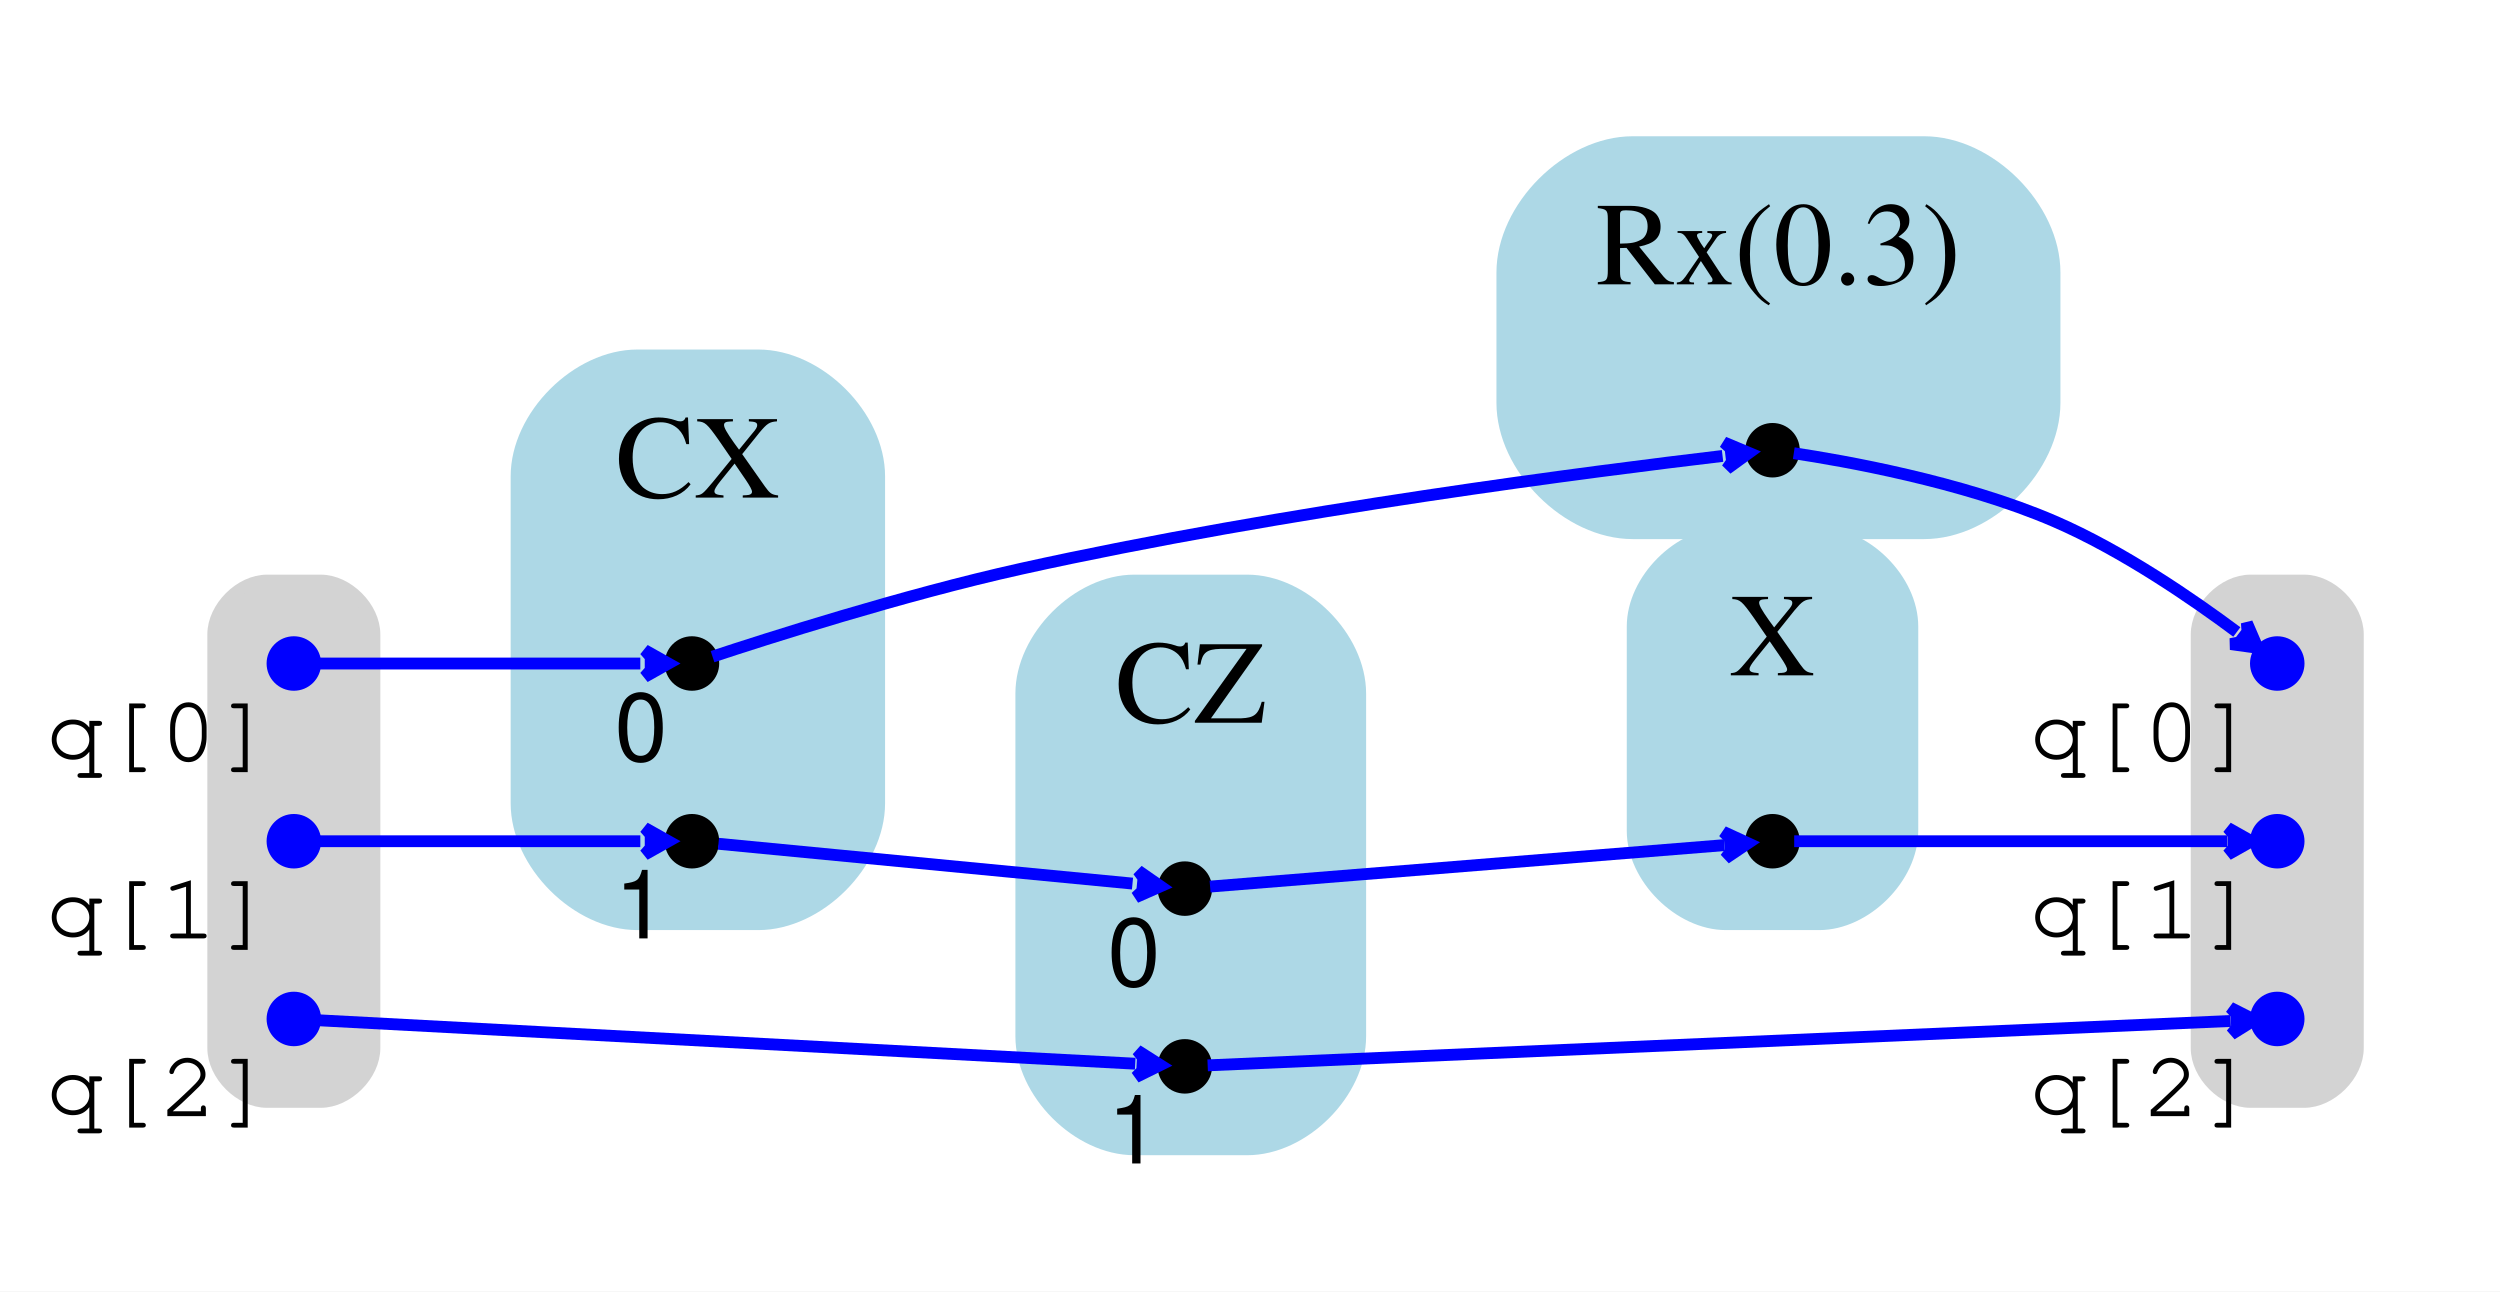
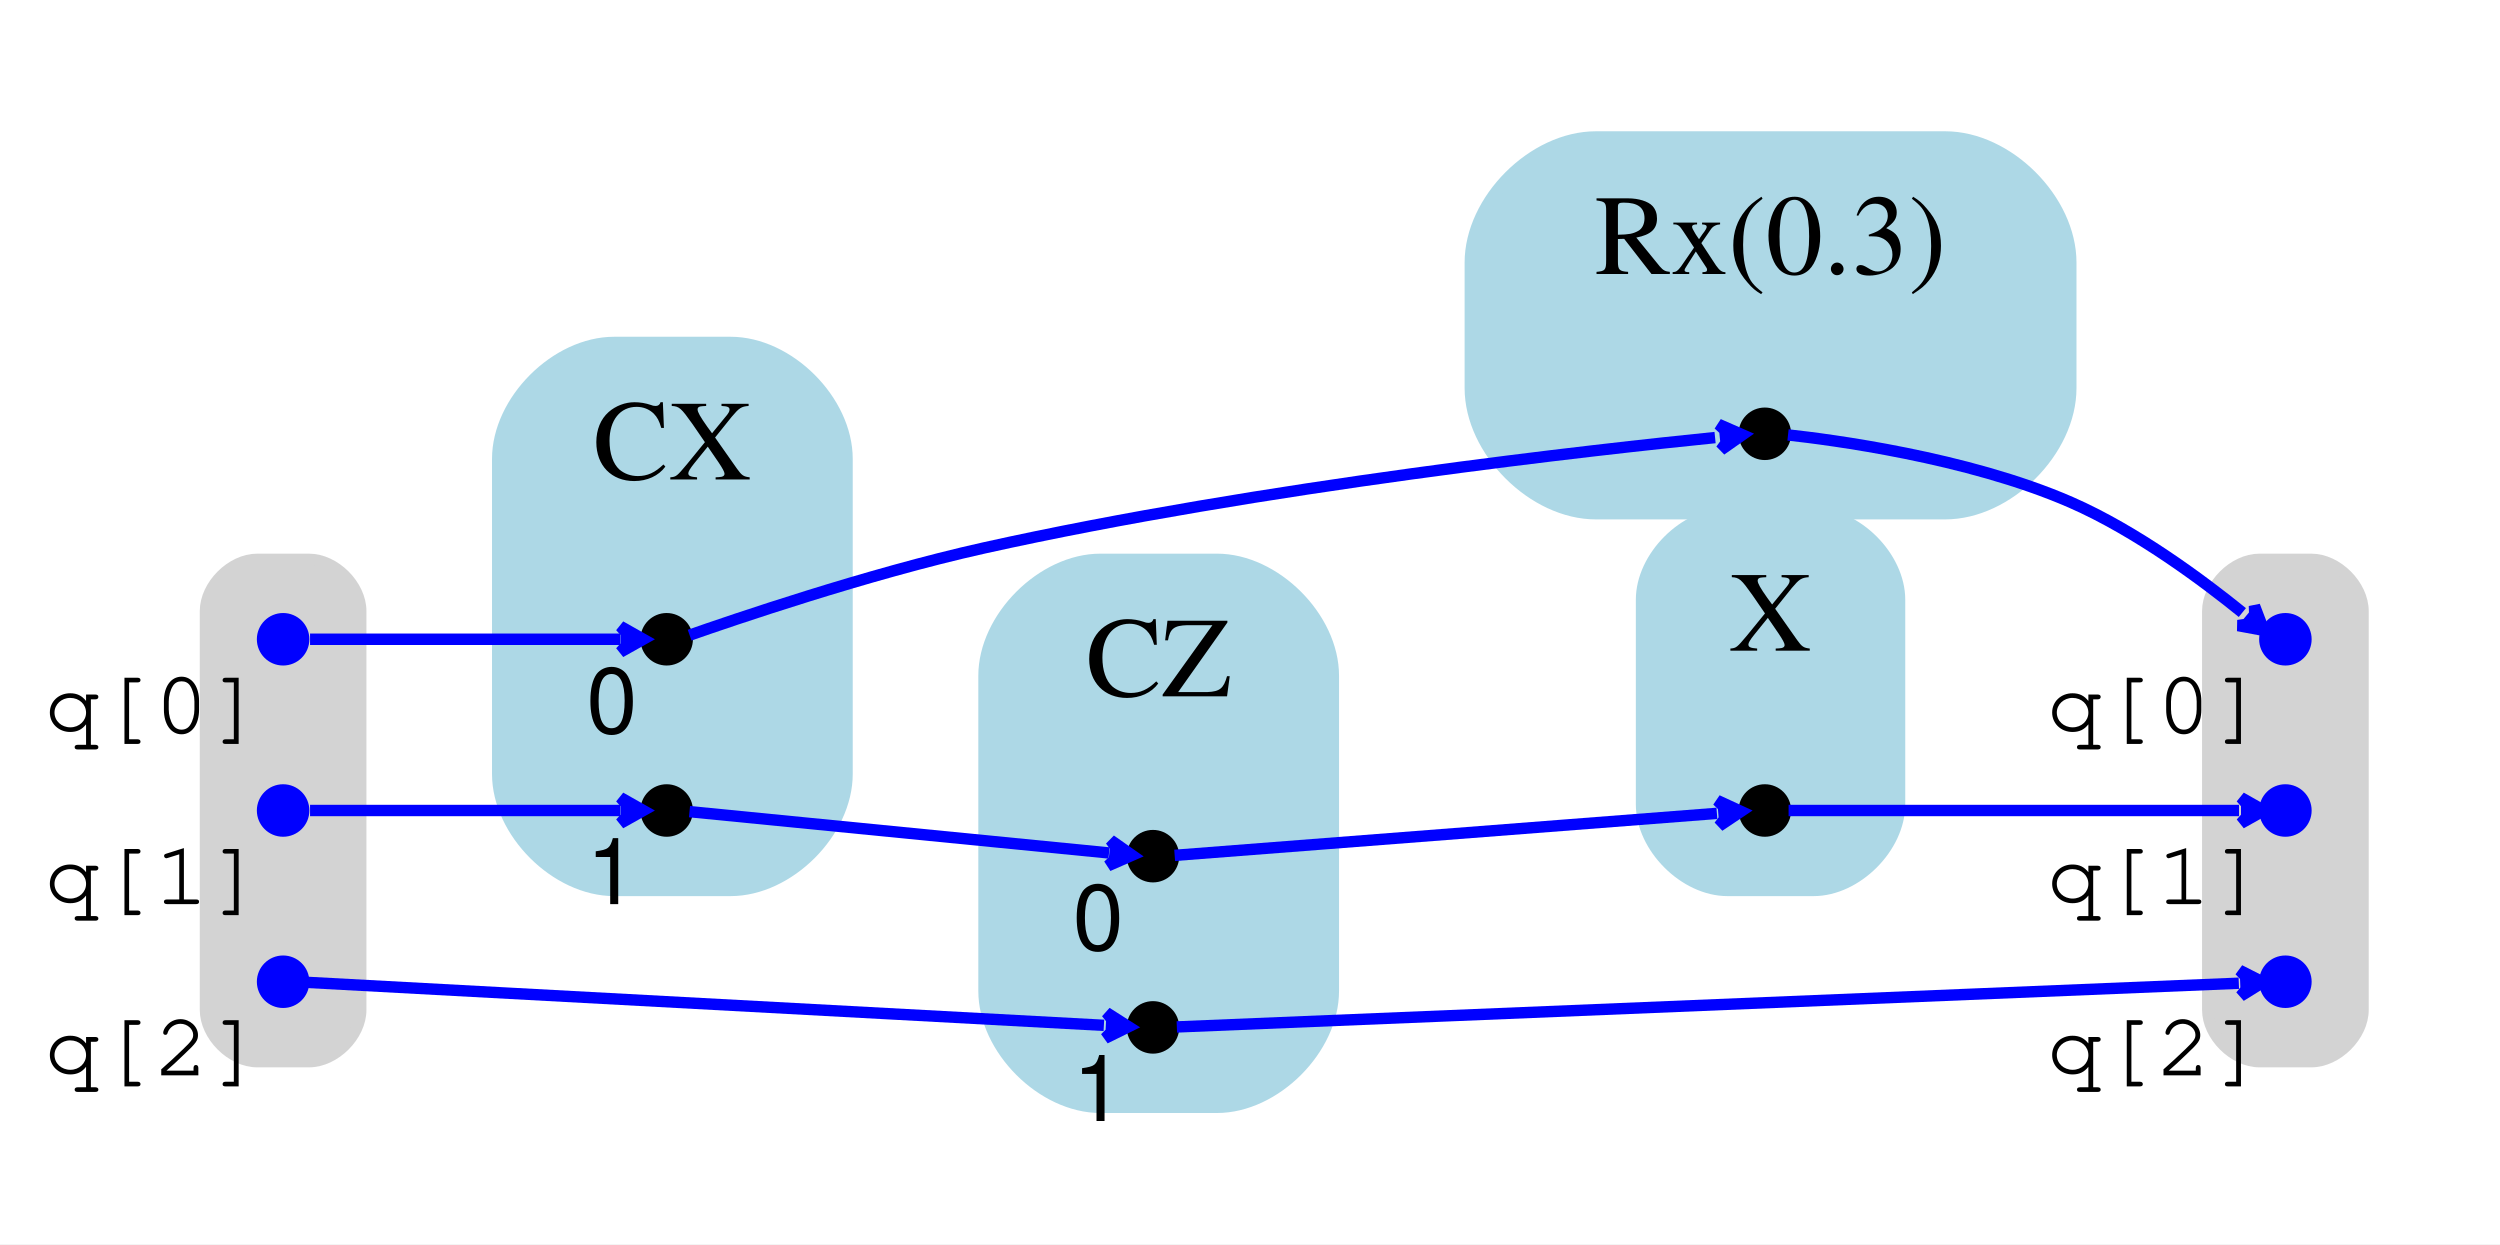
- <svg xmlns="http://www.w3.org/2000/svg" width="211pt" height="109pt" viewBox="0.00 0.00 211.00 109.00">
+ <svg xmlns="http://www.w3.org/2000/svg" width="219pt" height="109pt" viewBox="0.00 0.00 219.00 109.00">
  <g id="graph0" class="graph" transform="scale(1 1) rotate(0) translate(4 105)">
-     <polygon fill="#ffffff" stroke="transparent" points="-4,4 -4,-105 207,-105 207,4 -4,4" />
+     <polygon fill="white" stroke="transparent" points="-4,4 -4,-105 215,-105 215,4 -4,4" />
    <g id="clust1" class="cluster">
-       <path fill="#d3d3d3" stroke="#d3d3d3" d="M18.533,-12C18.533,-12 23.067,-12 23.067,-12 25.333,-12 27.6,-14.267 27.6,-16.533 27.6,-16.533 27.6,-51.467 27.6,-51.467 27.6,-53.733 25.333,-56 23.067,-56 23.067,-56 18.533,-56 18.533,-56 16.267,-56 14,-53.733 14,-51.467 14,-51.467 14,-16.533 14,-16.533 14,-14.267 16.267,-12 18.533,-12" />
+       <path fill="lightgrey" stroke="lightgrey" d="M18.53,-12C18.53,-12 23.07,-12 23.07,-12 25.33,-12 27.6,-14.27 27.6,-16.53 27.6,-16.53 27.6,-51.47 27.6,-51.47 27.6,-53.73 25.33,-56 23.07,-56 23.07,-56 18.53,-56 18.53,-56 16.27,-56 14,-53.73 14,-51.47 14,-51.47 14,-16.53 14,-16.53 14,-14.27 16.27,-12 18.53,-12" />
    </g>
    <g id="clust3" class="cluster">
-       <path fill="#d3d3d3" stroke="#d3d3d3" d="M185.933,-12C185.933,-12 190.467,-12 190.467,-12 192.733,-12 195,-14.267 195,-16.533 195,-16.533 195,-51.467 195,-51.467 195,-53.733 192.733,-56 190.467,-56 190.467,-56 185.933,-56 185.933,-56 183.667,-56 181.4,-53.733 181.4,-51.467 181.4,-51.467 181.4,-16.533 181.4,-16.533 181.4,-14.267 183.667,-12 185.933,-12" />
+       <path fill="lightgrey" stroke="lightgrey" d="M193.93,-12C193.93,-12 198.47,-12 198.47,-12 200.73,-12 203,-14.27 203,-16.53 203,-16.53 203,-51.47 203,-51.47 203,-53.73 200.73,-56 198.47,-56 198.47,-56 193.93,-56 193.93,-56 191.67,-56 189.4,-53.73 189.4,-51.47 189.4,-51.47 189.4,-16.53 189.4,-16.53 189.4,-14.27 191.67,-12 193.93,-12" />
    </g>
    <g id="clust5" class="cluster">
-       <path fill="#add8e6" stroke="#add8e6" d="M49.8,-27C49.8,-27 60,-27 60,-27 65.1,-27 70.2,-32.1 70.2,-37.2 70.2,-37.2 70.2,-64.8 70.2,-64.8 70.2,-69.9 65.1,-75 60,-75 60,-75 49.8,-75 49.8,-75 44.7,-75 39.6,-69.9 39.6,-64.8 39.6,-64.8 39.6,-37.2 39.6,-37.2 39.6,-32.1 44.7,-27 49.8,-27" />
-       <text text-anchor="middle" x="54.9" y="-63" font-family="Times,serif" font-size="10.00" fill="#000000">CX</text>
+       <path fill="lightblue" stroke="lightblue" d="M49.8,-27C49.8,-27 60,-27 60,-27 65.1,-27 70.2,-32.1 70.2,-37.2 70.2,-37.2 70.2,-64.8 70.2,-64.8 70.2,-69.9 65.1,-75 60,-75 60,-75 49.8,-75 49.8,-75 44.7,-75 39.6,-69.9 39.6,-64.8 39.6,-64.8 39.6,-37.2 39.6,-37.2 39.6,-32.1 44.7,-27 49.8,-27" />
+       <text text-anchor="middle" x="54.9" y="-63" font-family="Times,serif" font-size="10.00">CX</text>
    </g>
    <g id="clust6" class="cluster">
-       <path fill="#add8e6" stroke="#add8e6" d="M91.733,-8C91.733,-8 101.267,-8 101.267,-8 106.033,-8 110.8,-12.767 110.8,-17.533 110.8,-17.533 110.8,-46.467 110.8,-46.467 110.8,-51.233 106.033,-56 101.267,-56 101.267,-56 91.733,-56 91.733,-56 86.967,-56 82.2,-51.233 82.2,-46.467 82.2,-46.467 82.2,-17.533 82.2,-17.533 82.2,-12.767 86.967,-8 91.733,-8" />
-       <text text-anchor="middle" x="96.5" y="-44" font-family="Times,serif" font-size="10.00" fill="#000000">CZ</text>
+       <path fill="lightblue" stroke="lightblue" d="M92.4,-8C92.4,-8 102.6,-8 102.6,-8 107.7,-8 112.8,-13.1 112.8,-18.2 112.8,-18.2 112.8,-45.8 112.8,-45.8 112.8,-50.9 107.7,-56 102.6,-56 102.6,-56 92.4,-56 92.4,-56 87.3,-56 82.2,-50.9 82.2,-45.8 82.2,-45.8 82.2,-18.2 82.2,-18.2 82.2,-13.1 87.3,-8 92.4,-8" />
+       <text text-anchor="middle" x="97.5" y="-44" font-family="Times,serif" font-size="10.00">CZ</text>
    </g>
    <g id="clust7" class="cluster">
-       <path fill="#add8e6" stroke="#add8e6" d="M141.667,-27C141.667,-27 149.533,-27 149.533,-27 153.467,-27 157.4,-30.933 157.4,-34.867 157.4,-34.867 157.4,-52.133 157.4,-52.133 157.4,-56.067 153.467,-60 149.533,-60 149.533,-60 141.667,-60 141.667,-60 137.733,-60 133.8,-56.067 133.8,-52.133 133.8,-52.133 133.8,-34.867 133.8,-34.867 133.8,-30.933 137.733,-27 141.667,-27" />
-       <text text-anchor="middle" x="145.6" y="-48" font-family="Times,serif" font-size="10.00" fill="#000000">X</text>
+       <path fill="lightblue" stroke="lightblue" d="M147.33,-27C147.33,-27 154.87,-27 154.87,-27 158.63,-27 162.4,-30.77 162.4,-34.53 162.4,-34.53 162.4,-52.47 162.4,-52.47 162.4,-56.23 158.63,-60 154.87,-60 154.87,-60 147.33,-60 147.33,-60 143.57,-60 139.8,-56.23 139.8,-52.47 139.8,-52.47 139.8,-34.53 139.8,-34.53 139.8,-30.77 143.57,-27 147.33,-27" />
+       <text text-anchor="middle" x="151.1" y="-48" font-family="Times,serif" font-size="10.00">X</text>
    </g>
    <g id="clust8" class="cluster">
-       <path fill="#add8e6" stroke="#add8e6" d="M133.8,-60C133.8,-60 158.4,-60 158.4,-60 163.9,-60 169.4,-65.5 169.4,-71 169.4,-71 169.4,-82 169.4,-82 169.4,-87.5 163.9,-93 158.4,-93 158.4,-93 133.8,-93 133.8,-93 128.3,-93 122.8,-87.5 122.8,-82 122.8,-82 122.8,-71 122.8,-71 122.8,-65.5 128.3,-60 133.8,-60" />
-       <text text-anchor="middle" x="146.1" y="-81" font-family="Times,serif" font-size="10.00" fill="#000000">Rx(0.3)</text>
+       <path fill="lightblue" stroke="lightblue" d="M135.8,-60C135.8,-60 166.4,-60 166.4,-60 171.9,-60 177.4,-65.5 177.4,-71 177.4,-71 177.4,-82 177.4,-82 177.4,-87.5 171.9,-93 166.4,-93 166.4,-93 135.8,-93 135.8,-93 130.3,-93 124.8,-87.5 124.8,-82 124.8,-82 124.8,-71 124.8,-71 124.8,-65.5 130.3,-60 135.8,-60" />
+       <text text-anchor="middle" x="151.1" y="-81" font-family="Times,serif" font-size="10.00">Rx(0.3)</text>
    </g>
    <g id="node1" class="node">
-       <ellipse fill="#0000ff" stroke="#0000ff" cx="20.8" cy="-49" rx="1.8" ry="1.8" />
-       <text text-anchor="middle" x="9.5" y="-40.8" font-family="Courier,monospace" font-size="8.00" fill="#000000">q[0]</text>
+       <ellipse fill="blue" stroke="blue" cx="20.8" cy="-49" rx="1.8" ry="1.8" />
+       <text text-anchor="middle" x="9.5" y="-40.8" font-family="Courier,monospace" font-size="8.00">q[0]</text>
    </g>
    <g id="node7" class="node">
-       <ellipse fill="#000000" stroke="#000000" cx="54.4" cy="-49" rx="1.8" ry="1.8" />
-       <text text-anchor="middle" x="50.1" y="-40.8" font-family="Helvetica,sans-Serif" font-size="8.00" fill="#000000">0</text>
+       <ellipse fill="black" stroke="black" cx="54.4" cy="-49" rx="1.8" ry="1.8" />
+       <text text-anchor="middle" x="49.6" y="-40.8" font-family="Helvetica,sans-Serif" font-size="8.00">0</text>
    </g>
    <g id="edge1" class="edge">
-       <path fill="none" stroke="#0000ff" d="M22.607,-49C27.754,-49 42.603,-49 50.043,-49" />
-       <polygon fill="#0000ff" stroke="#0000ff" points="52.417,-49 50.417,-50.125 51.417,-49 50.417,-49 50.417,-49 50.417,-49 51.417,-49 50.417,-47.875 52.417,-49 52.417,-49" />
+       <path fill="none" stroke="blue" d="M23.16,-49C27.87,-49 43.6,-49 50.32,-49" />
+       <polygon fill="blue" stroke="blue" points="52.35,-49 50.35,-50.13 51.35,-49 50.35,-49 50.35,-49 50.35,-49 51.35,-49 50.35,-47.88 52.35,-49 52.35,-49" />
    </g>
    <g id="node2" class="node">
-       <ellipse fill="#0000ff" stroke="#0000ff" cx="20.8" cy="-34" rx="1.8" ry="1.8" />
-       <text text-anchor="middle" x="9.5" y="-25.8" font-family="Courier,monospace" font-size="8.00" fill="#000000">q[1]</text>
+       <ellipse fill="blue" stroke="blue" cx="20.8" cy="-34" rx="1.8" ry="1.8" />
+       <text text-anchor="middle" x="9.5" y="-25.8" font-family="Courier,monospace" font-size="8.00">q[1]</text>
    </g>
    <g id="node8" class="node">
-       <ellipse fill="#000000" stroke="#000000" cx="54.4" cy="-34" rx="1.8" ry="1.8" />
-       <text text-anchor="middle" x="50.1" y="-25.8" font-family="Helvetica,sans-Serif" font-size="8.00" fill="#000000">1</text>
+       <ellipse fill="black" stroke="black" cx="54.4" cy="-34" rx="1.8" ry="1.8" />
+       <text text-anchor="middle" x="49.6" y="-25.8" font-family="Helvetica,sans-Serif" font-size="8.00">1</text>
    </g>
    <g id="edge2" class="edge">
-       <path fill="none" stroke="#0000ff" d="M22.607,-34C27.754,-34 42.603,-34 50.043,-34" />
-       <polygon fill="#0000ff" stroke="#0000ff" points="52.417,-34 50.417,-35.125 51.417,-34 50.417,-34 50.417,-34 50.417,-34 51.417,-34 50.417,-32.875 52.417,-34 52.417,-34" />
+       <path fill="none" stroke="blue" d="M23.16,-34C27.87,-34 43.6,-34 50.32,-34" />
+       <polygon fill="blue" stroke="blue" points="52.35,-34 50.35,-35.13 51.35,-34 50.35,-34 50.35,-34 50.35,-34 51.35,-34 50.35,-32.88 52.35,-34 52.35,-34" />
    </g>
    <g id="node3" class="node">
-       <ellipse fill="#0000ff" stroke="#0000ff" cx="20.8" cy="-19" rx="1.8" ry="1.8" />
-       <text text-anchor="middle" x="9.5" y="-10.8" font-family="Courier,monospace" font-size="8.00" fill="#000000">q[2]</text>
+       <ellipse fill="blue" stroke="blue" cx="20.8" cy="-19" rx="1.8" ry="1.8" />
+       <text text-anchor="middle" x="9.5" y="-10.8" font-family="Courier,monospace" font-size="8.00">q[2]</text>
    </g>
    <g id="node10" class="node">
-       <ellipse fill="#000000" stroke="#000000" cx="96" cy="-15" rx="1.8" ry="1.8" />
-       <text text-anchor="middle" x="91.7" y="-6.8" font-family="Helvetica,sans-Serif" font-size="8.00" fill="#000000">1</text>
+       <ellipse fill="black" stroke="black" cx="97" cy="-15" rx="1.8" ry="1.8" />
+       <text text-anchor="middle" x="92.2" y="-6.8" font-family="Helvetica,sans-Serif" font-size="8.00">1</text>
    </g>
    <g id="edge3" class="edge">
-       <path fill="none" stroke="#0000ff" d="M22.659,-18.901C32.408,-18.383 77.728,-15.972 91.812,-15.223" />
-       <polygon fill="#0000ff" stroke="#0000ff" points="93.93,-15.11 91.993,-16.34 92.931,-15.163 91.933,-15.216 91.933,-15.216 91.933,-15.216 92.931,-15.163 91.873,-14.093 93.93,-15.11 93.93,-15.11" />
+       <path fill="none" stroke="blue" d="M22.63,-18.96C29.68,-18.58 79.35,-15.9 92.7,-15.18" />
+       <polygon fill="blue" stroke="blue" points="94.86,-15.06 92.93,-16.29 93.87,-15.12 92.87,-15.17 92.87,-15.17 92.87,-15.17 93.87,-15.12 92.81,-14.05 94.86,-15.06 94.86,-15.06" />
    </g>
    <g id="node4" class="node">
-       <ellipse fill="#0000ff" stroke="#0000ff" cx="188.2" cy="-49" rx="1.8" ry="1.8" />
-       <text text-anchor="middle" x="176.9" y="-40.8" font-family="Courier,monospace" font-size="8.00" fill="#000000">q[0]</text>
+       <ellipse fill="blue" stroke="blue" cx="196.2" cy="-49" rx="1.8" ry="1.8" />
+       <text text-anchor="middle" x="184.9" y="-40.8" font-family="Courier,monospace" font-size="8.00">q[0]</text>
    </g>
    <g id="node5" class="node">
-       <ellipse fill="#0000ff" stroke="#0000ff" cx="188.2" cy="-34" rx="1.8" ry="1.8" />
-       <text text-anchor="middle" x="176.9" y="-25.8" font-family="Courier,monospace" font-size="8.00" fill="#000000">q[1]</text>
+       <ellipse fill="blue" stroke="blue" cx="196.2" cy="-34" rx="1.8" ry="1.8" />
+       <text text-anchor="middle" x="184.9" y="-25.8" font-family="Courier,monospace" font-size="8.00">q[1]</text>
    </g>
    <g id="node6" class="node">
-       <ellipse fill="#0000ff" stroke="#0000ff" cx="188.2" cy="-19" rx="1.8" ry="1.8" />
-       <text text-anchor="middle" x="176.9" y="-10.8" font-family="Courier,monospace" font-size="8.00" fill="#000000">q[2]</text>
+       <ellipse fill="blue" stroke="blue" cx="196.2" cy="-19" rx="1.8" ry="1.8" />
+       <text text-anchor="middle" x="184.9" y="-10.8" font-family="Courier,monospace" font-size="8.00">q[2]</text>
    </g>
    <g id="node12" class="node">
-       <ellipse fill="#000000" stroke="#000000" cx="145.6" cy="-67" rx="1.8" ry="1.8" />
+       <ellipse fill="black" stroke="black" cx="150.6" cy="-67" rx="1.8" ry="1.8" />
    </g>
    <g id="edge5" class="edge">
-       <path fill="none" stroke="#0000ff" d="M56.137,-49.581C60.483,-51.018 72.198,-54.781 82.2,-57 104.263,-61.895 131.16,-65.31 141.384,-66.518" />
-       <polygon fill="#0000ff" stroke="#0000ff" points="143.611,-66.777 141.494,-67.664 142.618,-66.662 141.625,-66.546 141.625,-66.546 141.625,-66.546 142.618,-66.662 141.755,-65.429 143.611,-66.777 143.611,-66.777" />
+       <path fill="none" stroke="blue" d="M56.41,-49.36C59.92,-50.59 71.96,-54.72 82.2,-57 106.48,-62.4 136.34,-65.67 146.24,-66.67" />
+       <polygon fill="blue" stroke="blue" points="148.64,-66.91 146.54,-67.83 147.65,-66.81 146.65,-66.71 146.65,-66.71 146.65,-66.71 147.65,-66.81 146.76,-65.59 148.64,-66.91 148.64,-66.91" />
    </g>
    <g id="node9" class="node">
-       <ellipse fill="#000000" stroke="#000000" cx="96" cy="-30" rx="1.8" ry="1.8" />
-       <text text-anchor="middle" x="91.7" y="-21.8" font-family="Helvetica,sans-Serif" font-size="8.00" fill="#000000">0</text>
+       <ellipse fill="black" stroke="black" cx="97" cy="-30" rx="1.8" ry="1.8" />
+       <text text-anchor="middle" x="92.2" y="-21.8" font-family="Helvetica,sans-Serif" font-size="8.00">0</text>
    </g>
    <g id="edge4" class="edge">
-       <path fill="none" stroke="#0000ff" d="M56.637,-33.785C63.244,-33.15 82.762,-31.273 91.583,-30.425" />
-       <polygon fill="#0000ff" stroke="#0000ff" points="93.951,-30.197 92.068,-31.508 92.956,-30.293 91.96,-30.389 91.96,-30.389 91.96,-30.389 92.956,-30.293 91.853,-29.269 93.951,-30.197 93.951,-30.197" />
+       <path fill="none" stroke="blue" d="M56.4,-33.9C61.54,-33.4 84.95,-31.09 93.15,-30.28" />
+       <polygon fill="blue" stroke="blue" points="95.17,-30.08 93.29,-31.4 94.18,-30.18 93.18,-30.28 93.18,-30.28 93.18,-30.28 94.18,-30.18 93.07,-29.16 95.17,-30.08 95.17,-30.08" />
    </g>
    <g id="node11" class="node">
-       <ellipse fill="#000000" stroke="#000000" cx="145.6" cy="-34" rx="1.8" ry="1.8" />
+       <ellipse fill="black" stroke="black" cx="150.6" cy="-34" rx="1.8" ry="1.8" />
    </g>
    <g id="edge6" class="edge">
-       <path fill="none" stroke="#0000ff" d="M98.131,-30.172C105.716,-30.784 131.482,-32.861 141.535,-33.672" />
-       <polygon fill="#0000ff" stroke="#0000ff" points="143.532,-33.833 141.448,-34.794 142.535,-33.753 141.538,-33.672 141.538,-33.672 141.538,-33.672 142.535,-33.753 141.629,-32.551 143.532,-33.833 143.532,-33.833" />
+       <path fill="none" stroke="blue" d="M98.9,-30.07C104.62,-30.51 136.17,-32.96 146.4,-33.75" />
+       <polygon fill="blue" stroke="blue" points="148.51,-33.92 146.43,-34.88 147.51,-33.84 146.52,-33.76 146.52,-33.76 146.52,-33.76 147.51,-33.84 146.6,-32.64 148.51,-33.92 148.51,-33.92" />
    </g>
    <g id="edge7" class="edge">
-       <path fill="none" stroke="#0000ff" d="M97.926,-15.084C109.362,-15.58 168.395,-18.141 184.267,-18.829" />
-       <polygon fill="#0000ff" stroke="#0000ff" points="186.285,-18.917 184.238,-19.954 185.286,-18.873 184.287,-18.83 184.287,-18.83 184.287,-18.83 185.286,-18.873 184.336,-17.706 186.285,-18.917 186.285,-18.917" />
+       <path fill="none" stroke="blue" d="M99.09,-15.04C108.56,-15.43 176.73,-18.24 192.12,-18.87" />
+       <polygon fill="blue" stroke="blue" points="194.24,-18.96 192.19,-20 193.24,-18.92 192.24,-18.88 192.24,-18.88 192.24,-18.88 193.24,-18.92 192.29,-17.75 194.24,-18.96 194.24,-18.96" />
    </g>
    <g id="edge8" class="edge">
-       <path fill="none" stroke="#0000ff" d="M147.43,-34C153.773,-34 174.915,-34 183.996,-34" />
-       <polygon fill="#0000ff" stroke="#0000ff" points="186.029,-34 184.029,-35.125 185.029,-34 184.029,-34 184.029,-34 184.029,-34 185.029,-34 184.029,-32.875 186.029,-34 186.029,-34" />
+       <path fill="none" stroke="blue" d="M152.68,-34C158.19,-34 183.33,-34 192.14,-34" />
+       <polygon fill="blue" stroke="blue" points="194.31,-34 192.31,-35.13 193.31,-34 192.31,-34 192.31,-34 192.31,-34 193.31,-34 192.31,-32.88 194.31,-34 194.31,-34" />
    </g>
    <g id="edge9" class="edge">
-       <path fill="none" stroke="#0000ff" d="M147.395,-66.749C151.45,-66.14 161.576,-64.378 169.4,-61 175.159,-58.514 181.158,-54.369 184.787,-51.66" />
-       <polygon fill="#0000ff" stroke="#0000ff" points="186.542,-50.322 185.633,-52.429 185.747,-50.928 184.951,-51.535 184.951,-51.535 184.951,-51.535 185.747,-50.928 184.27,-50.64 186.542,-50.322 186.542,-50.322" />
+       <path fill="none" stroke="blue" d="M152.63,-66.9C156.19,-66.51 168.29,-64.97 177.4,-61 183.17,-58.48 189.08,-54.06 192.43,-51.34" />
+       <polygon fill="blue" stroke="blue" points="194.31,-49.78 193.49,-51.93 193.54,-50.42 192.77,-51.06 192.77,-51.06 192.77,-51.06 193.54,-50.42 192.05,-50.2 194.31,-49.78 194.31,-49.78" />
    </g>
  </g>
</svg>
